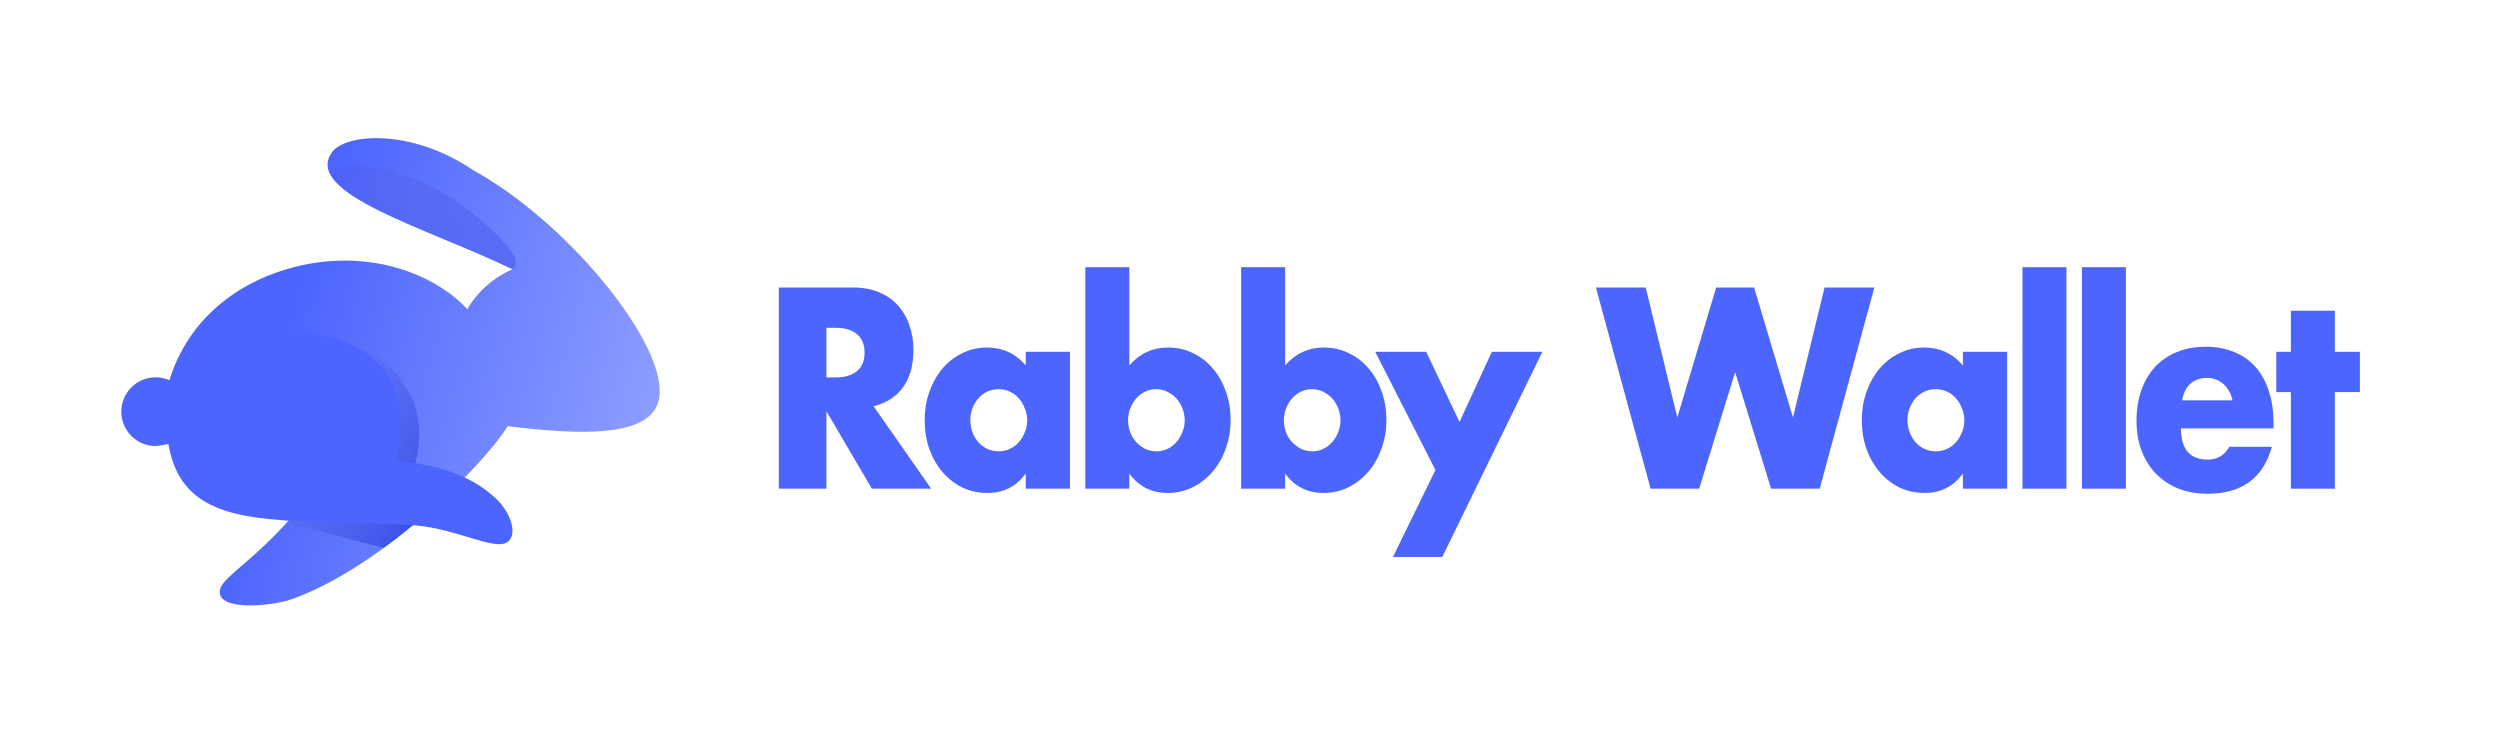
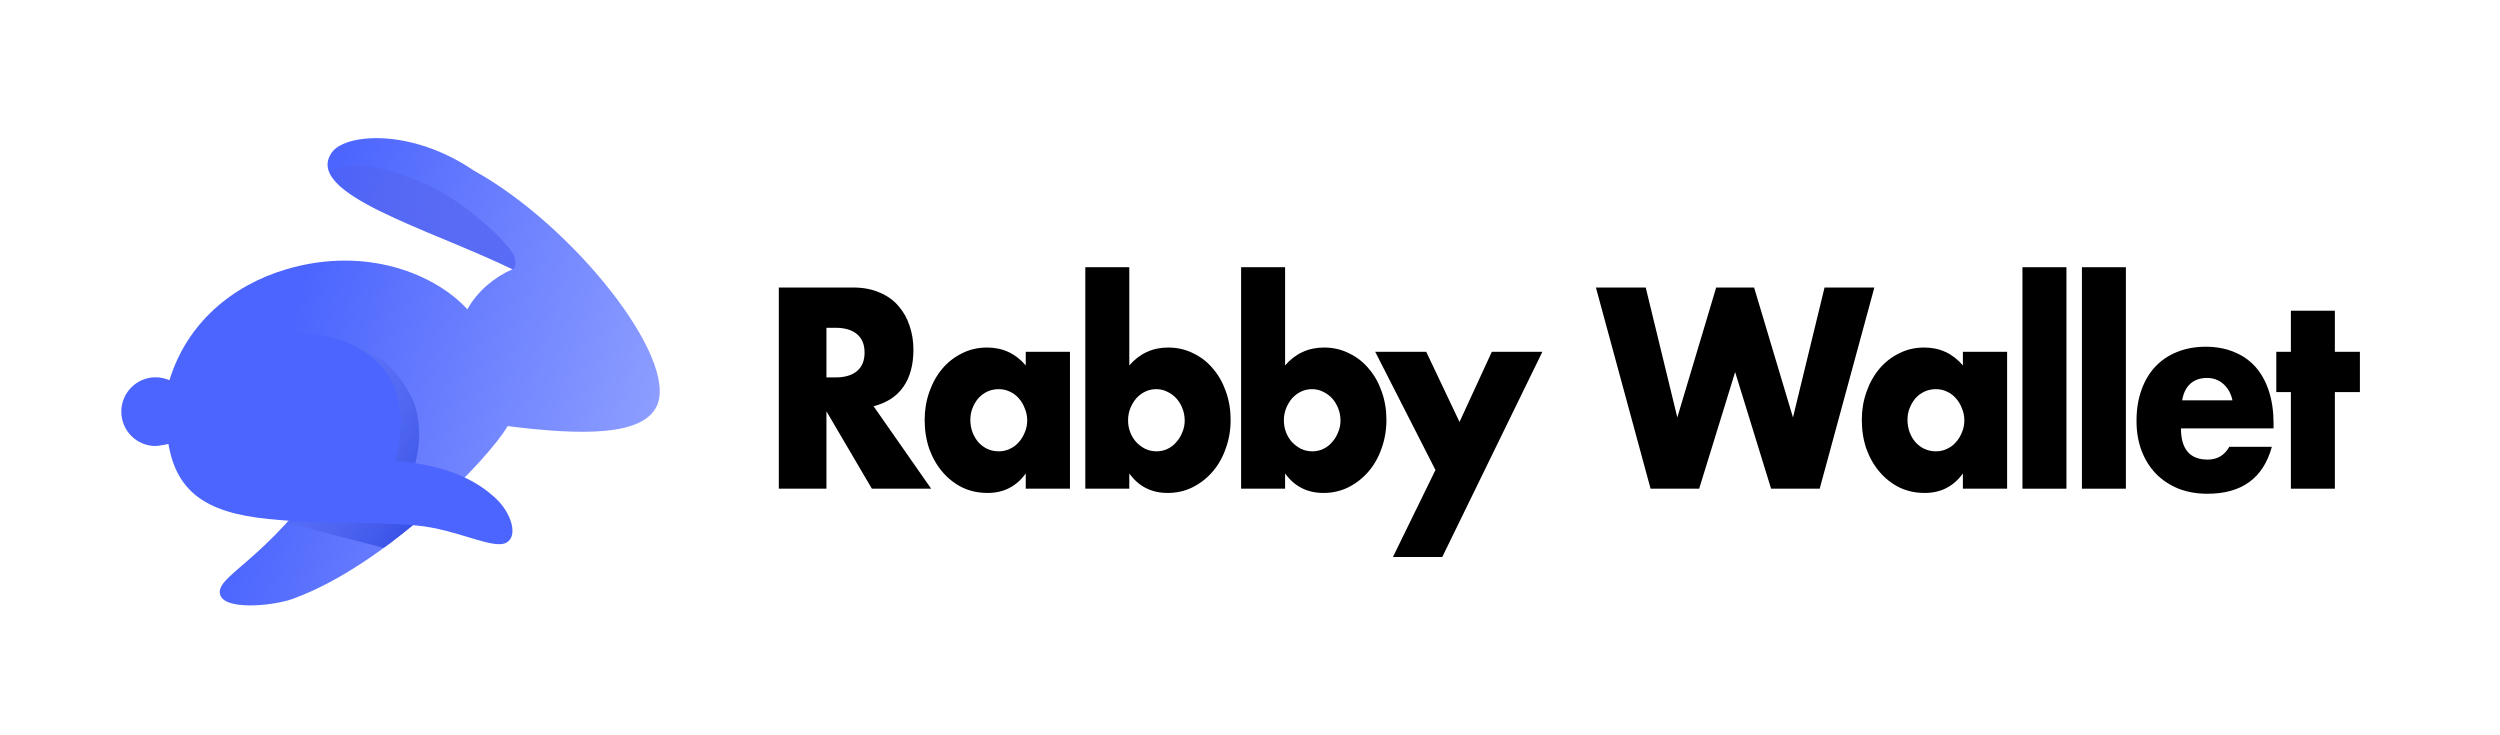
<svg xmlns="http://www.w3.org/2000/svg" width="160" height="47" viewBox="0 0 160 47" fill="none">
  <path d="M42.048 25.953C43.401 22.919 36.71 14.443 30.318 10.912C26.289 8.176 22.09 8.552 21.24 9.753C19.374 12.389 27.419 14.623 32.8 17.229C31.643 17.733 30.553 18.638 29.912 19.795C27.906 17.597 23.503 15.705 18.337 17.229C14.856 18.256 11.963 20.678 10.844 24.335C10.572 24.214 10.272 24.147 9.955 24.147C8.745 24.147 7.764 25.131 7.764 26.346C7.764 27.56 8.745 28.545 9.955 28.545C10.18 28.545 10.881 28.394 10.881 28.394L22.09 28.475C17.607 35.611 14.065 36.654 14.065 37.89C14.065 39.126 17.454 38.791 18.727 38.33C24.82 36.125 31.364 29.25 32.487 27.271C37.203 27.861 41.166 27.931 42.048 25.953Z" fill="url(#paint0_linear_26101_5370)" />
  <path fill-rule="evenodd" clip-rule="evenodd" d="M32.8 17.23C32.8 17.23 32.8 17.23 32.801 17.23C33.05 17.131 33.01 16.762 32.941 16.472C32.784 15.805 30.068 13.114 27.518 11.908C24.043 10.266 21.483 10.351 21.105 11.108C21.813 12.563 25.095 13.93 28.523 15.358C29.985 15.967 31.474 16.587 32.8 17.229C32.8 17.23 32.8 17.23 32.8 17.23Z" fill="url(#paint1_linear_26101_5370)" />
  <path fill-rule="evenodd" clip-rule="evenodd" d="M28.387 31.881C27.685 31.612 26.891 31.365 25.988 31.14C26.95 29.412 27.152 26.855 26.244 25.237C24.968 22.968 23.367 21.76 19.646 21.76C17.6 21.76 12.09 22.451 11.992 27.066C11.982 27.55 11.992 27.994 12.027 28.402L22.088 28.476C20.732 30.635 19.461 32.236 18.349 33.454C19.684 33.797 20.786 34.085 21.798 34.35C22.758 34.601 23.637 34.831 24.556 35.066C25.944 34.052 27.248 32.946 28.387 31.881Z" fill="url(#paint2_linear_26101_5370)" />
  <path d="M10.71 27.928C11.121 31.433 13.107 32.807 17.165 33.214C21.222 33.621 23.55 33.348 26.648 33.631C29.236 33.867 31.547 35.19 32.404 34.733C33.176 34.321 32.744 32.834 31.712 31.881C30.374 30.644 28.522 29.784 25.263 29.479C25.913 27.695 25.73 25.194 24.722 23.832C23.264 21.864 20.572 20.975 17.165 21.364C13.605 21.77 10.194 23.528 10.71 27.928Z" fill="url(#paint3_linear_26101_5370)" />
-   <path d="M52.892 24.155H53.467C54.068 24.155 54.53 24.018 54.851 23.745C55.173 23.472 55.333 23.079 55.333 22.567C55.333 22.054 55.173 21.662 54.851 21.388C54.53 21.115 54.068 20.978 53.467 20.978H52.892V24.155ZM59.594 31.276H55.8L52.892 26.323V31.276H49.844V18.4H54.587C55.24 18.4 55.81 18.508 56.297 18.724C56.785 18.929 57.184 19.214 57.495 19.578C57.816 19.942 58.055 20.364 58.21 20.842C58.376 21.32 58.459 21.832 58.459 22.379C58.459 23.358 58.241 24.155 57.806 24.769C57.381 25.373 56.748 25.783 55.909 25.999L59.594 31.276Z" fill="#4C65FF" />
-   <path d="M62.102 26.87C62.102 27.154 62.149 27.422 62.242 27.672C62.335 27.912 62.46 28.122 62.615 28.304C62.781 28.486 62.973 28.629 63.191 28.731C63.419 28.834 63.662 28.885 63.922 28.885C64.17 28.885 64.404 28.834 64.621 28.731C64.849 28.629 65.041 28.486 65.197 28.304C65.363 28.122 65.492 27.912 65.585 27.672C65.689 27.433 65.741 27.177 65.741 26.904C65.741 26.631 65.689 26.375 65.585 26.136C65.492 25.885 65.363 25.669 65.197 25.487C65.041 25.305 64.849 25.162 64.621 25.06C64.404 24.957 64.17 24.906 63.922 24.906C63.662 24.906 63.419 24.957 63.191 25.06C62.973 25.162 62.781 25.305 62.615 25.487C62.46 25.669 62.335 25.879 62.242 26.118C62.149 26.346 62.102 26.597 62.102 26.87ZM65.648 22.515H68.478V31.276H65.648V30.302C65.046 31.133 64.233 31.549 63.206 31.549C62.626 31.549 62.092 31.435 61.604 31.207C61.117 30.968 60.692 30.638 60.329 30.217C59.966 29.796 59.681 29.3 59.474 28.731C59.277 28.162 59.178 27.541 59.178 26.87C59.178 26.244 59.277 25.652 59.474 25.094C59.671 24.525 59.946 24.029 60.298 23.608C60.651 23.187 61.071 22.857 61.558 22.618C62.045 22.367 62.584 22.242 63.175 22.242C64.17 22.242 64.995 22.623 65.648 23.386V22.515Z" fill="#4C65FF" />
-   <path d="M75.821 26.921C75.821 26.648 75.774 26.392 75.681 26.153C75.588 25.902 75.458 25.686 75.292 25.504C75.126 25.322 74.934 25.179 74.717 25.077C74.499 24.963 74.26 24.906 74.001 24.906C73.752 24.906 73.519 24.957 73.302 25.06C73.084 25.162 72.892 25.305 72.726 25.487C72.571 25.669 72.441 25.885 72.337 26.136C72.244 26.375 72.197 26.631 72.197 26.904C72.197 27.177 72.244 27.433 72.337 27.672C72.431 27.912 72.56 28.122 72.726 28.304C72.892 28.475 73.084 28.617 73.302 28.731C73.529 28.834 73.768 28.885 74.017 28.885C74.266 28.885 74.499 28.834 74.717 28.731C74.934 28.629 75.121 28.486 75.276 28.304C75.442 28.122 75.572 27.912 75.665 27.672C75.769 27.433 75.821 27.183 75.821 26.921ZM72.275 17.102V23.386C72.939 22.623 73.768 22.242 74.763 22.242C75.354 22.242 75.893 22.367 76.381 22.618C76.878 22.857 77.298 23.187 77.64 23.608C77.993 24.018 78.267 24.508 78.464 25.077C78.661 25.635 78.76 26.232 78.76 26.87C78.76 27.519 78.656 28.128 78.449 28.697C78.252 29.266 77.972 29.761 77.609 30.183C77.246 30.604 76.816 30.94 76.318 31.19C75.831 31.429 75.302 31.549 74.732 31.549C73.695 31.549 72.876 31.133 72.275 30.302V31.276H69.46V17.102H72.275Z" fill="#4C65FF" />
-   <path d="M85.792 26.921C85.792 26.648 85.745 26.392 85.652 26.153C85.558 25.902 85.429 25.686 85.263 25.504C85.097 25.322 84.905 25.179 84.688 25.077C84.47 24.963 84.231 24.906 83.972 24.906C83.723 24.906 83.49 24.957 83.272 25.06C83.055 25.162 82.863 25.305 82.697 25.487C82.541 25.669 82.412 25.885 82.308 26.136C82.215 26.375 82.168 26.631 82.168 26.904C82.168 27.177 82.215 27.433 82.308 27.672C82.401 27.912 82.531 28.122 82.697 28.304C82.863 28.475 83.055 28.617 83.272 28.731C83.5 28.834 83.739 28.885 83.988 28.885C84.237 28.885 84.47 28.834 84.688 28.731C84.905 28.629 85.092 28.486 85.247 28.304C85.413 28.122 85.543 27.912 85.636 27.672C85.74 27.433 85.792 27.183 85.792 26.921ZM82.246 17.102V23.386C82.909 22.623 83.739 22.242 84.734 22.242C85.325 22.242 85.864 22.367 86.351 22.618C86.849 22.857 87.269 23.187 87.611 23.608C87.963 24.018 88.238 24.508 88.435 25.077C88.632 25.635 88.731 26.232 88.731 26.87C88.731 27.519 88.627 28.128 88.42 28.697C88.223 29.266 87.943 29.761 87.58 30.183C87.217 30.604 86.787 30.94 86.289 31.19C85.802 31.429 85.273 31.549 84.703 31.549C83.666 31.549 82.847 31.133 82.246 30.302V31.276H79.431V17.102H82.246Z" fill="#4C65FF" />
-   <path d="M91.869 30.08L88.013 22.515H91.278L93.409 27.006L95.477 22.515H98.712L92.305 35.647H89.148L91.869 30.08Z" fill="#4C65FF" />
-   <path d="M105.326 18.4L107.348 26.716L109.836 18.4H112.262L114.75 26.716L116.771 18.4H119.959L116.46 31.276H113.35L111.049 23.813L108.747 31.276H105.637L102.138 18.4H105.326Z" fill="#4C65FF" />
-   <path d="M122.079 26.87C122.079 27.154 122.126 27.422 122.219 27.672C122.312 27.912 122.437 28.122 122.592 28.304C122.758 28.486 122.95 28.629 123.168 28.731C123.396 28.834 123.639 28.885 123.899 28.885C124.147 28.885 124.381 28.834 124.598 28.731C124.826 28.629 125.018 28.486 125.174 28.304C125.34 28.122 125.469 27.912 125.563 27.672C125.666 27.433 125.718 27.177 125.718 26.904C125.718 26.631 125.666 26.375 125.563 26.136C125.469 25.885 125.34 25.669 125.174 25.487C125.018 25.305 124.826 25.162 124.598 25.06C124.381 24.957 124.147 24.906 123.899 24.906C123.639 24.906 123.396 24.957 123.168 25.06C122.95 25.162 122.758 25.305 122.592 25.487C122.437 25.669 122.312 25.879 122.219 26.118C122.126 26.346 122.079 26.597 122.079 26.87ZM125.625 22.515H128.455V31.276H125.625V30.302C125.023 31.133 124.21 31.549 123.183 31.549C122.603 31.549 122.069 31.435 121.581 31.207C121.094 30.968 120.669 30.638 120.306 30.217C119.943 29.796 119.658 29.3 119.451 28.731C119.254 28.162 119.156 27.541 119.156 26.87C119.156 26.244 119.254 25.652 119.451 25.094C119.648 24.525 119.923 24.029 120.275 23.608C120.628 23.187 121.048 22.857 121.535 22.618C122.022 22.367 122.561 22.242 123.152 22.242C124.147 22.242 124.972 22.623 125.625 23.386V22.515Z" fill="#4C65FF" />
-   <path d="M132.252 17.102V31.276H129.437V17.102H132.252Z" fill="#4C65FF" />
-   <path d="M136.057 17.102V31.276H133.243V17.102H136.057Z" fill="#4C65FF" />
-   <path d="M142.879 25.623C142.786 25.191 142.594 24.843 142.304 24.582C142.014 24.32 141.661 24.189 141.246 24.189C140.811 24.189 140.453 24.314 140.173 24.564C139.904 24.815 139.733 25.168 139.66 25.623H142.879ZM139.582 27.416C139.582 28.748 140.153 29.414 141.293 29.414C141.905 29.414 142.366 29.141 142.677 28.595H145.399C144.849 30.598 143.475 31.6 141.278 31.6C140.604 31.6 139.987 31.492 139.427 31.276C138.867 31.048 138.385 30.729 137.981 30.319C137.587 29.909 137.281 29.42 137.063 28.851C136.846 28.282 136.737 27.644 136.737 26.938C136.737 26.209 136.84 25.555 137.048 24.974C137.255 24.382 137.55 23.881 137.934 23.472C138.318 23.062 138.779 22.749 139.318 22.532C139.868 22.305 140.484 22.191 141.169 22.191C141.843 22.191 142.449 22.305 142.988 22.532C143.527 22.749 143.983 23.067 144.357 23.489C144.73 23.91 145.015 24.428 145.212 25.043C145.409 25.646 145.507 26.329 145.507 27.092V27.416H139.582Z" fill="#4C65FF" />
-   <path d="M149.431 25.094V31.276H146.616V25.094H145.683V22.515H146.616V19.886H149.431V22.515H151.033V25.094H149.431Z" fill="#4C65FF" />
+   <path d="M52.892 24.155H53.467C54.068 24.155 54.53 24.018 54.851 23.745C55.173 23.472 55.333 23.079 55.333 22.567C55.333 22.054 55.173 21.662 54.851 21.388C54.53 21.115 54.068 20.978 53.467 20.978H52.892V24.155ZM59.594 31.276H55.8L52.892 26.323V31.276H49.844V18.4H54.587C55.24 18.4 55.81 18.508 56.297 18.724C56.785 18.929 57.184 19.214 57.495 19.578C57.816 19.942 58.055 20.364 58.21 20.842C58.376 21.32 58.459 21.832 58.459 22.379C58.459 23.358 58.241 24.155 57.806 24.769C57.381 25.373 56.748 25.783 55.909 25.999L59.594 31.276Z" fill="#000000" />
+   <path d="M62.102 26.87C62.102 27.154 62.149 27.422 62.242 27.672C62.335 27.912 62.46 28.122 62.615 28.304C62.781 28.486 62.973 28.629 63.191 28.731C63.419 28.834 63.662 28.885 63.922 28.885C64.17 28.885 64.404 28.834 64.621 28.731C64.849 28.629 65.041 28.486 65.197 28.304C65.363 28.122 65.492 27.912 65.585 27.672C65.689 27.433 65.741 27.177 65.741 26.904C65.741 26.631 65.689 26.375 65.585 26.136C65.492 25.885 65.363 25.669 65.197 25.487C65.041 25.305 64.849 25.162 64.621 25.06C64.404 24.957 64.17 24.906 63.922 24.906C63.662 24.906 63.419 24.957 63.191 25.06C62.973 25.162 62.781 25.305 62.615 25.487C62.46 25.669 62.335 25.879 62.242 26.118C62.149 26.346 62.102 26.597 62.102 26.87ZM65.648 22.515H68.478V31.276H65.648V30.302C65.046 31.133 64.233 31.549 63.206 31.549C62.626 31.549 62.092 31.435 61.604 31.207C61.117 30.968 60.692 30.638 60.329 30.217C59.966 29.796 59.681 29.3 59.474 28.731C59.277 28.162 59.178 27.541 59.178 26.87C59.178 26.244 59.277 25.652 59.474 25.094C59.671 24.525 59.946 24.029 60.298 23.608C60.651 23.187 61.071 22.857 61.558 22.618C62.045 22.367 62.584 22.242 63.175 22.242C64.17 22.242 64.995 22.623 65.648 23.386V22.515Z" fill="#000000" />
+   <path d="M75.821 26.921C75.821 26.648 75.774 26.392 75.681 26.153C75.588 25.902 75.458 25.686 75.292 25.504C75.126 25.322 74.934 25.179 74.717 25.077C74.499 24.963 74.26 24.906 74.001 24.906C73.752 24.906 73.519 24.957 73.302 25.06C73.084 25.162 72.892 25.305 72.726 25.487C72.571 25.669 72.441 25.885 72.337 26.136C72.244 26.375 72.197 26.631 72.197 26.904C72.197 27.177 72.244 27.433 72.337 27.672C72.431 27.912 72.56 28.122 72.726 28.304C72.892 28.475 73.084 28.617 73.302 28.731C73.529 28.834 73.768 28.885 74.017 28.885C74.266 28.885 74.499 28.834 74.717 28.731C74.934 28.629 75.121 28.486 75.276 28.304C75.442 28.122 75.572 27.912 75.665 27.672C75.769 27.433 75.821 27.183 75.821 26.921ZM72.275 17.102V23.386C72.939 22.623 73.768 22.242 74.763 22.242C75.354 22.242 75.893 22.367 76.381 22.618C76.878 22.857 77.298 23.187 77.64 23.608C77.993 24.018 78.267 24.508 78.464 25.077C78.661 25.635 78.76 26.232 78.76 26.87C78.76 27.519 78.656 28.128 78.449 28.697C78.252 29.266 77.972 29.761 77.609 30.183C77.246 30.604 76.816 30.94 76.318 31.19C75.831 31.429 75.302 31.549 74.732 31.549C73.695 31.549 72.876 31.133 72.275 30.302V31.276H69.46V17.102H72.275Z" fill="#000000" />
+   <path d="M85.792 26.921C85.792 26.648 85.745 26.392 85.652 26.153C85.558 25.902 85.429 25.686 85.263 25.504C85.097 25.322 84.905 25.179 84.688 25.077C84.47 24.963 84.231 24.906 83.972 24.906C83.723 24.906 83.49 24.957 83.272 25.06C83.055 25.162 82.863 25.305 82.697 25.487C82.541 25.669 82.412 25.885 82.308 26.136C82.215 26.375 82.168 26.631 82.168 26.904C82.168 27.177 82.215 27.433 82.308 27.672C82.401 27.912 82.531 28.122 82.697 28.304C82.863 28.475 83.055 28.617 83.272 28.731C83.5 28.834 83.739 28.885 83.988 28.885C84.237 28.885 84.47 28.834 84.688 28.731C84.905 28.629 85.092 28.486 85.247 28.304C85.413 28.122 85.543 27.912 85.636 27.672C85.74 27.433 85.792 27.183 85.792 26.921ZM82.246 17.102V23.386C82.909 22.623 83.739 22.242 84.734 22.242C85.325 22.242 85.864 22.367 86.351 22.618C86.849 22.857 87.269 23.187 87.611 23.608C87.963 24.018 88.238 24.508 88.435 25.077C88.632 25.635 88.731 26.232 88.731 26.87C88.731 27.519 88.627 28.128 88.42 28.697C88.223 29.266 87.943 29.761 87.58 30.183C87.217 30.604 86.787 30.94 86.289 31.19C85.802 31.429 85.273 31.549 84.703 31.549C83.666 31.549 82.847 31.133 82.246 30.302V31.276H79.431V17.102H82.246Z" fill="#000000" />
+   <path d="M91.869 30.08L88.013 22.515H91.278L93.409 27.006L95.477 22.515H98.712L92.305 35.647H89.148L91.869 30.08Z" fill="#000000" />
+   <path d="M105.326 18.4L107.348 26.716L109.836 18.4H112.262L114.75 26.716L116.771 18.4H119.959L116.46 31.276H113.35L111.049 23.813L108.747 31.276H105.637L102.138 18.4H105.326Z" fill="#000000" />
+   <path d="M122.079 26.87C122.079 27.154 122.126 27.422 122.219 27.672C122.312 27.912 122.437 28.122 122.592 28.304C122.758 28.486 122.95 28.629 123.168 28.731C123.396 28.834 123.639 28.885 123.899 28.885C124.147 28.885 124.381 28.834 124.598 28.731C124.826 28.629 125.018 28.486 125.174 28.304C125.34 28.122 125.469 27.912 125.563 27.672C125.666 27.433 125.718 27.177 125.718 26.904C125.718 26.631 125.666 26.375 125.563 26.136C125.469 25.885 125.34 25.669 125.174 25.487C125.018 25.305 124.826 25.162 124.598 25.06C124.381 24.957 124.147 24.906 123.899 24.906C123.639 24.906 123.396 24.957 123.168 25.06C122.95 25.162 122.758 25.305 122.592 25.487C122.437 25.669 122.312 25.879 122.219 26.118C122.126 26.346 122.079 26.597 122.079 26.87ZM125.625 22.515H128.455V31.276H125.625V30.302C125.023 31.133 124.21 31.549 123.183 31.549C122.603 31.549 122.069 31.435 121.581 31.207C121.094 30.968 120.669 30.638 120.306 30.217C119.943 29.796 119.658 29.3 119.451 28.731C119.254 28.162 119.156 27.541 119.156 26.87C119.156 26.244 119.254 25.652 119.451 25.094C119.648 24.525 119.923 24.029 120.275 23.608C120.628 23.187 121.048 22.857 121.535 22.618C122.022 22.367 122.561 22.242 123.152 22.242C124.147 22.242 124.972 22.623 125.625 23.386V22.515Z" fill="#000000" />
+   <path d="M132.252 17.102V31.276H129.437V17.102H132.252Z" fill="#000000" />
+   <path d="M136.057 17.102V31.276H133.243V17.102H136.057Z" fill="#000000" />
+   <path d="M142.879 25.623C142.786 25.191 142.594 24.843 142.304 24.582C142.014 24.32 141.661 24.189 141.246 24.189C140.811 24.189 140.453 24.314 140.173 24.564C139.904 24.815 139.733 25.168 139.66 25.623H142.879ZM139.582 27.416C139.582 28.748 140.153 29.414 141.293 29.414C141.905 29.414 142.366 29.141 142.677 28.595H145.399C144.849 30.598 143.475 31.6 141.278 31.6C140.604 31.6 139.987 31.492 139.427 31.276C138.867 31.048 138.385 30.729 137.981 30.319C137.587 29.909 137.281 29.42 137.063 28.851C136.846 28.282 136.737 27.644 136.737 26.938C136.737 26.209 136.84 25.555 137.048 24.974C137.255 24.382 137.55 23.881 137.934 23.472C138.318 23.062 138.779 22.749 139.318 22.532C139.868 22.305 140.484 22.191 141.169 22.191C141.843 22.191 142.449 22.305 142.988 22.532C143.527 22.749 143.983 23.067 144.357 23.489C144.73 23.91 145.015 24.428 145.212 25.043C145.409 25.646 145.507 26.329 145.507 27.092V27.416H139.582Z" fill="#000000" />
+   <path d="M149.431 25.094V31.276H146.616V25.094H145.683V22.515H146.616V19.886H149.431V22.515H151.033V25.094H149.431Z" fill="#000000" />
  <defs>
    <linearGradient id="paint0_linear_26101_5370" x1="17.932" y1="23.266" x2="41.769" y2="30.003" gradientUnits="userSpaceOnUse">
      <stop stop-color="#4C65FE" />
      <stop offset="1" stop-color="#8F9FFF" />
    </linearGradient>
    <linearGradient id="paint1_linear_26101_5370" x1="37.745" y1="22.812" x2="20.497" y2="5.579" gradientUnits="userSpaceOnUse">
      <stop stop-color="#4C65FE" />
      <stop offset="1" stop-color="#5156D8" stop-opacity="0" />
    </linearGradient>
    <linearGradient id="paint2_linear_26101_5370" x1="28.866" y1="32.484" x2="12.325" y2="23.006" gradientUnits="userSpaceOnUse">
      <stop stop-color="#2D46E2" />
      <stop offset="1" stop-color="#8697FF" stop-opacity="0" />
    </linearGradient>
    <linearGradient id="paint3_linear_26101_5370" x1="19.355" y1="23.088" x2="30.563" y2="37.281" gradientUnits="userSpaceOnUse">
      <stop stop-color="#4C65FE" />
      <stop offset="0.984" stop-color="#4C65FE" />
    </linearGradient>
  </defs>
</svg>
